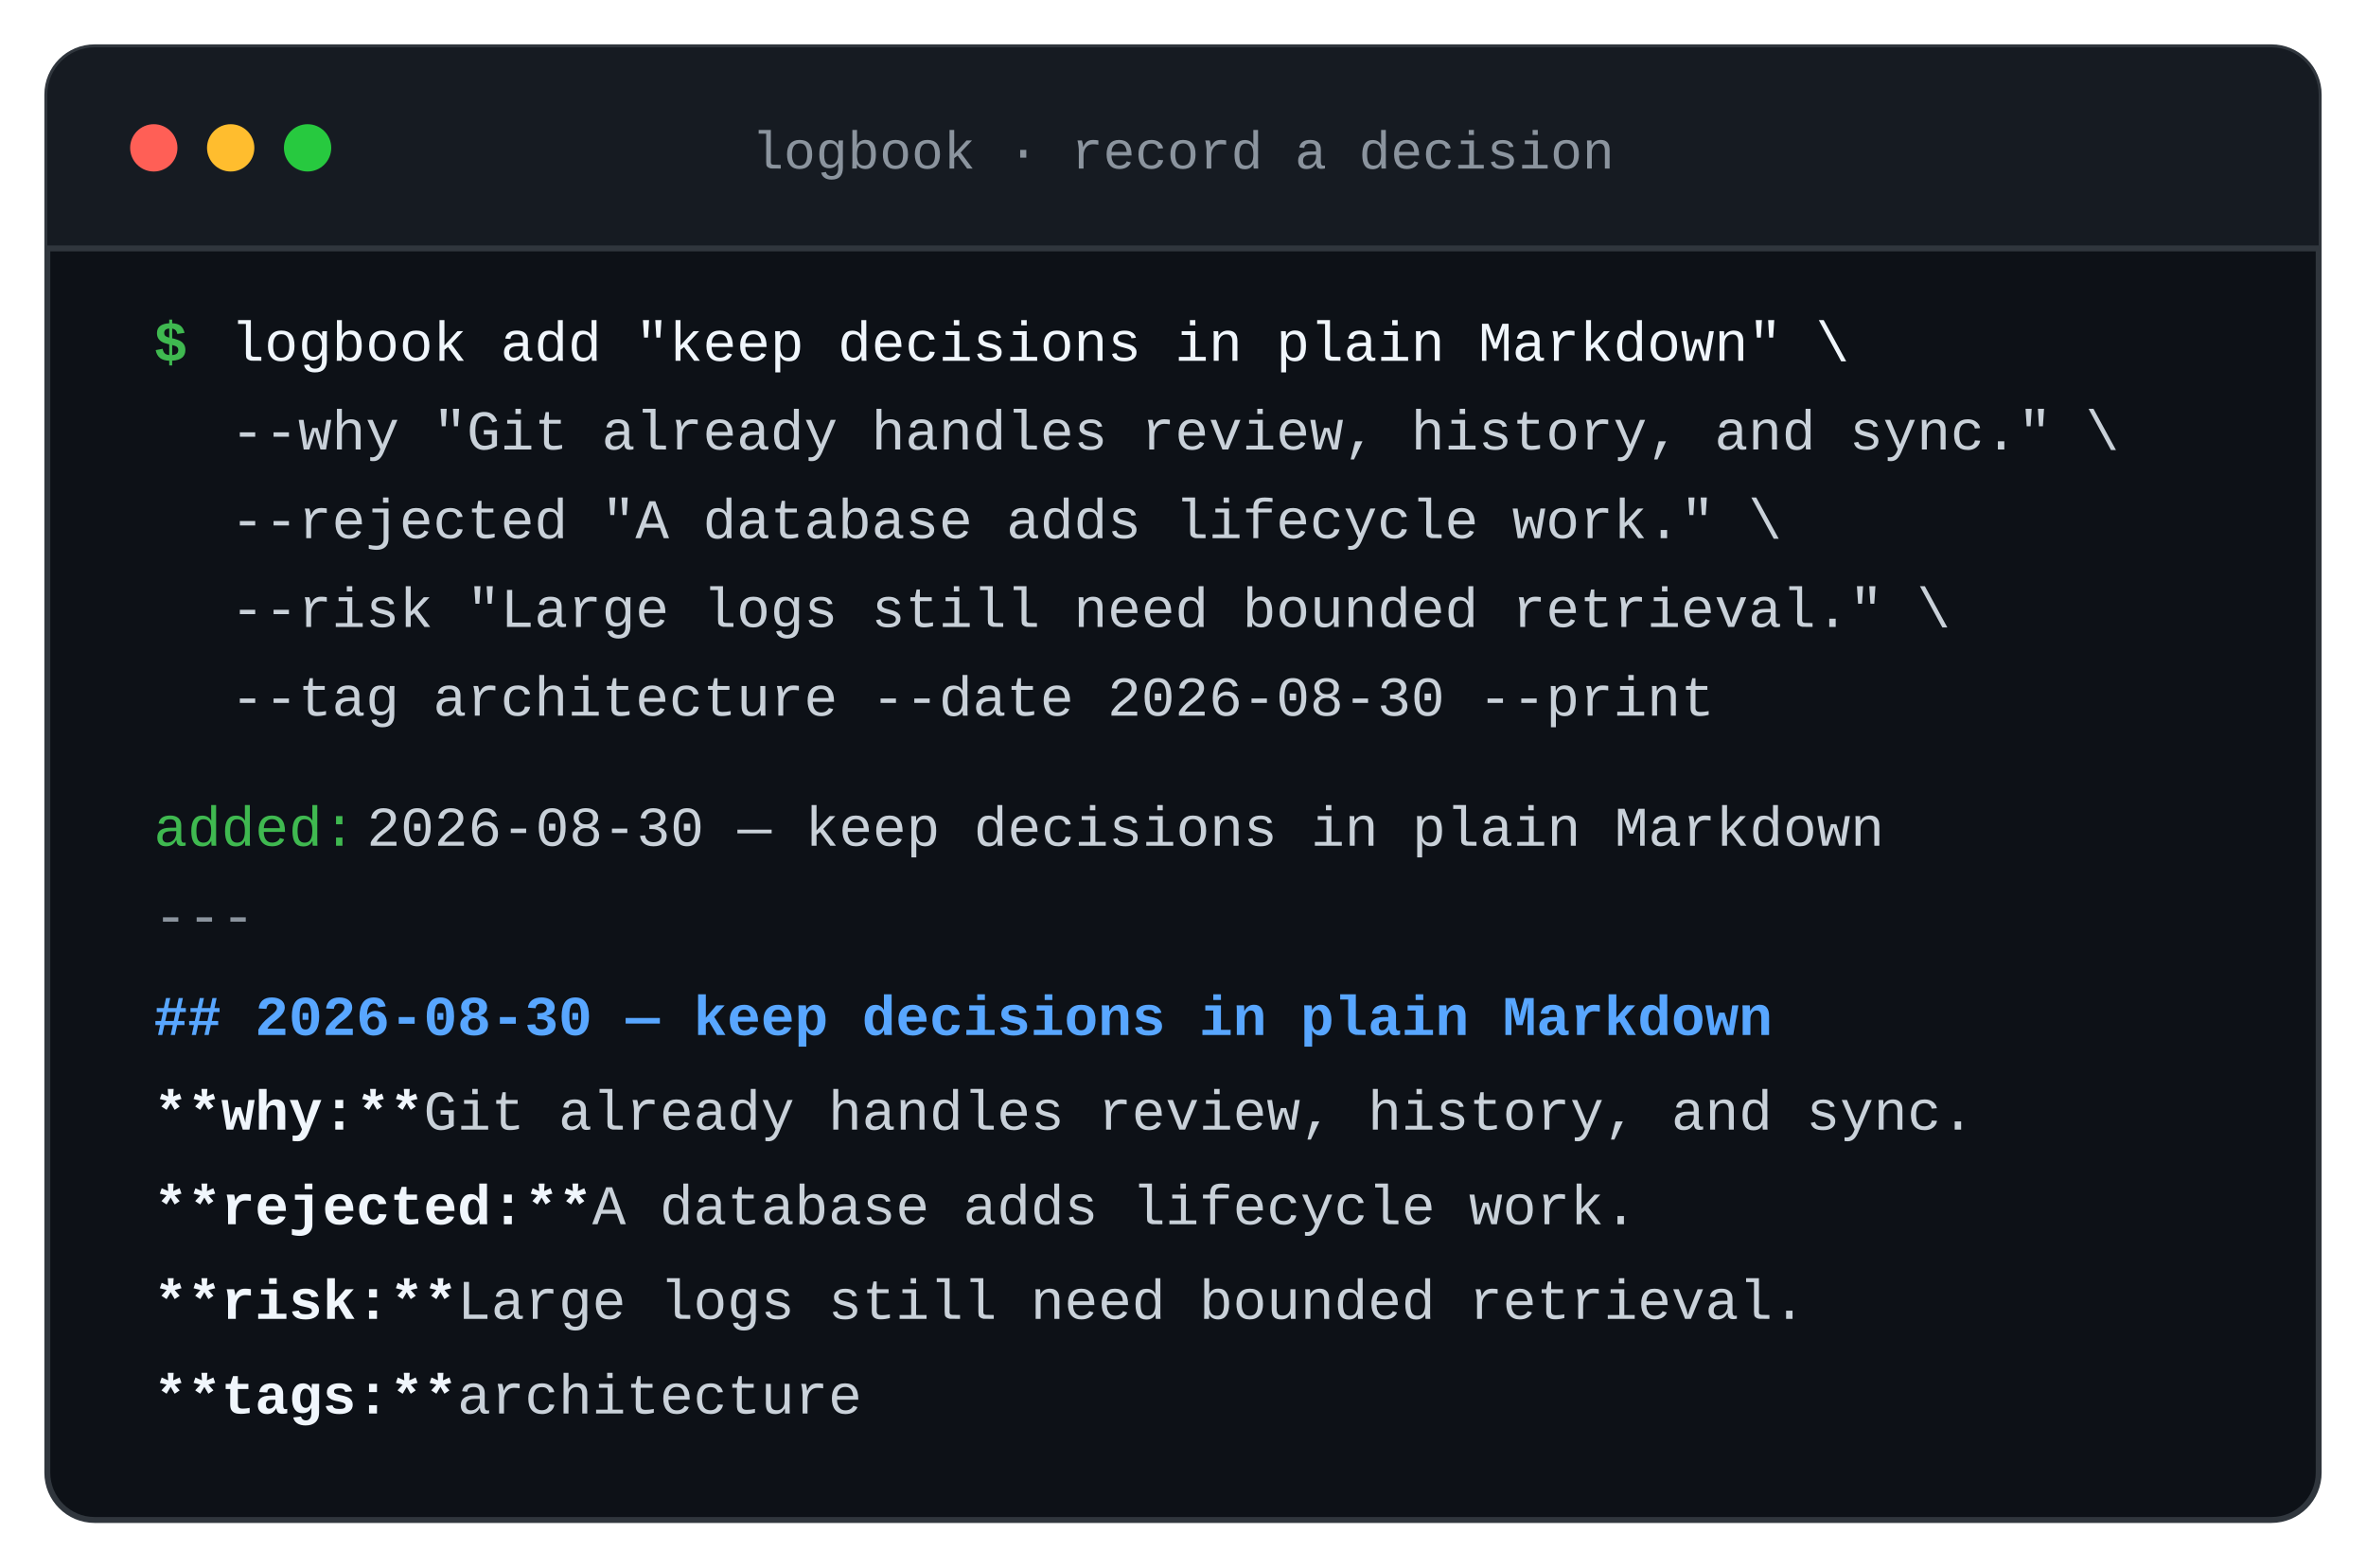
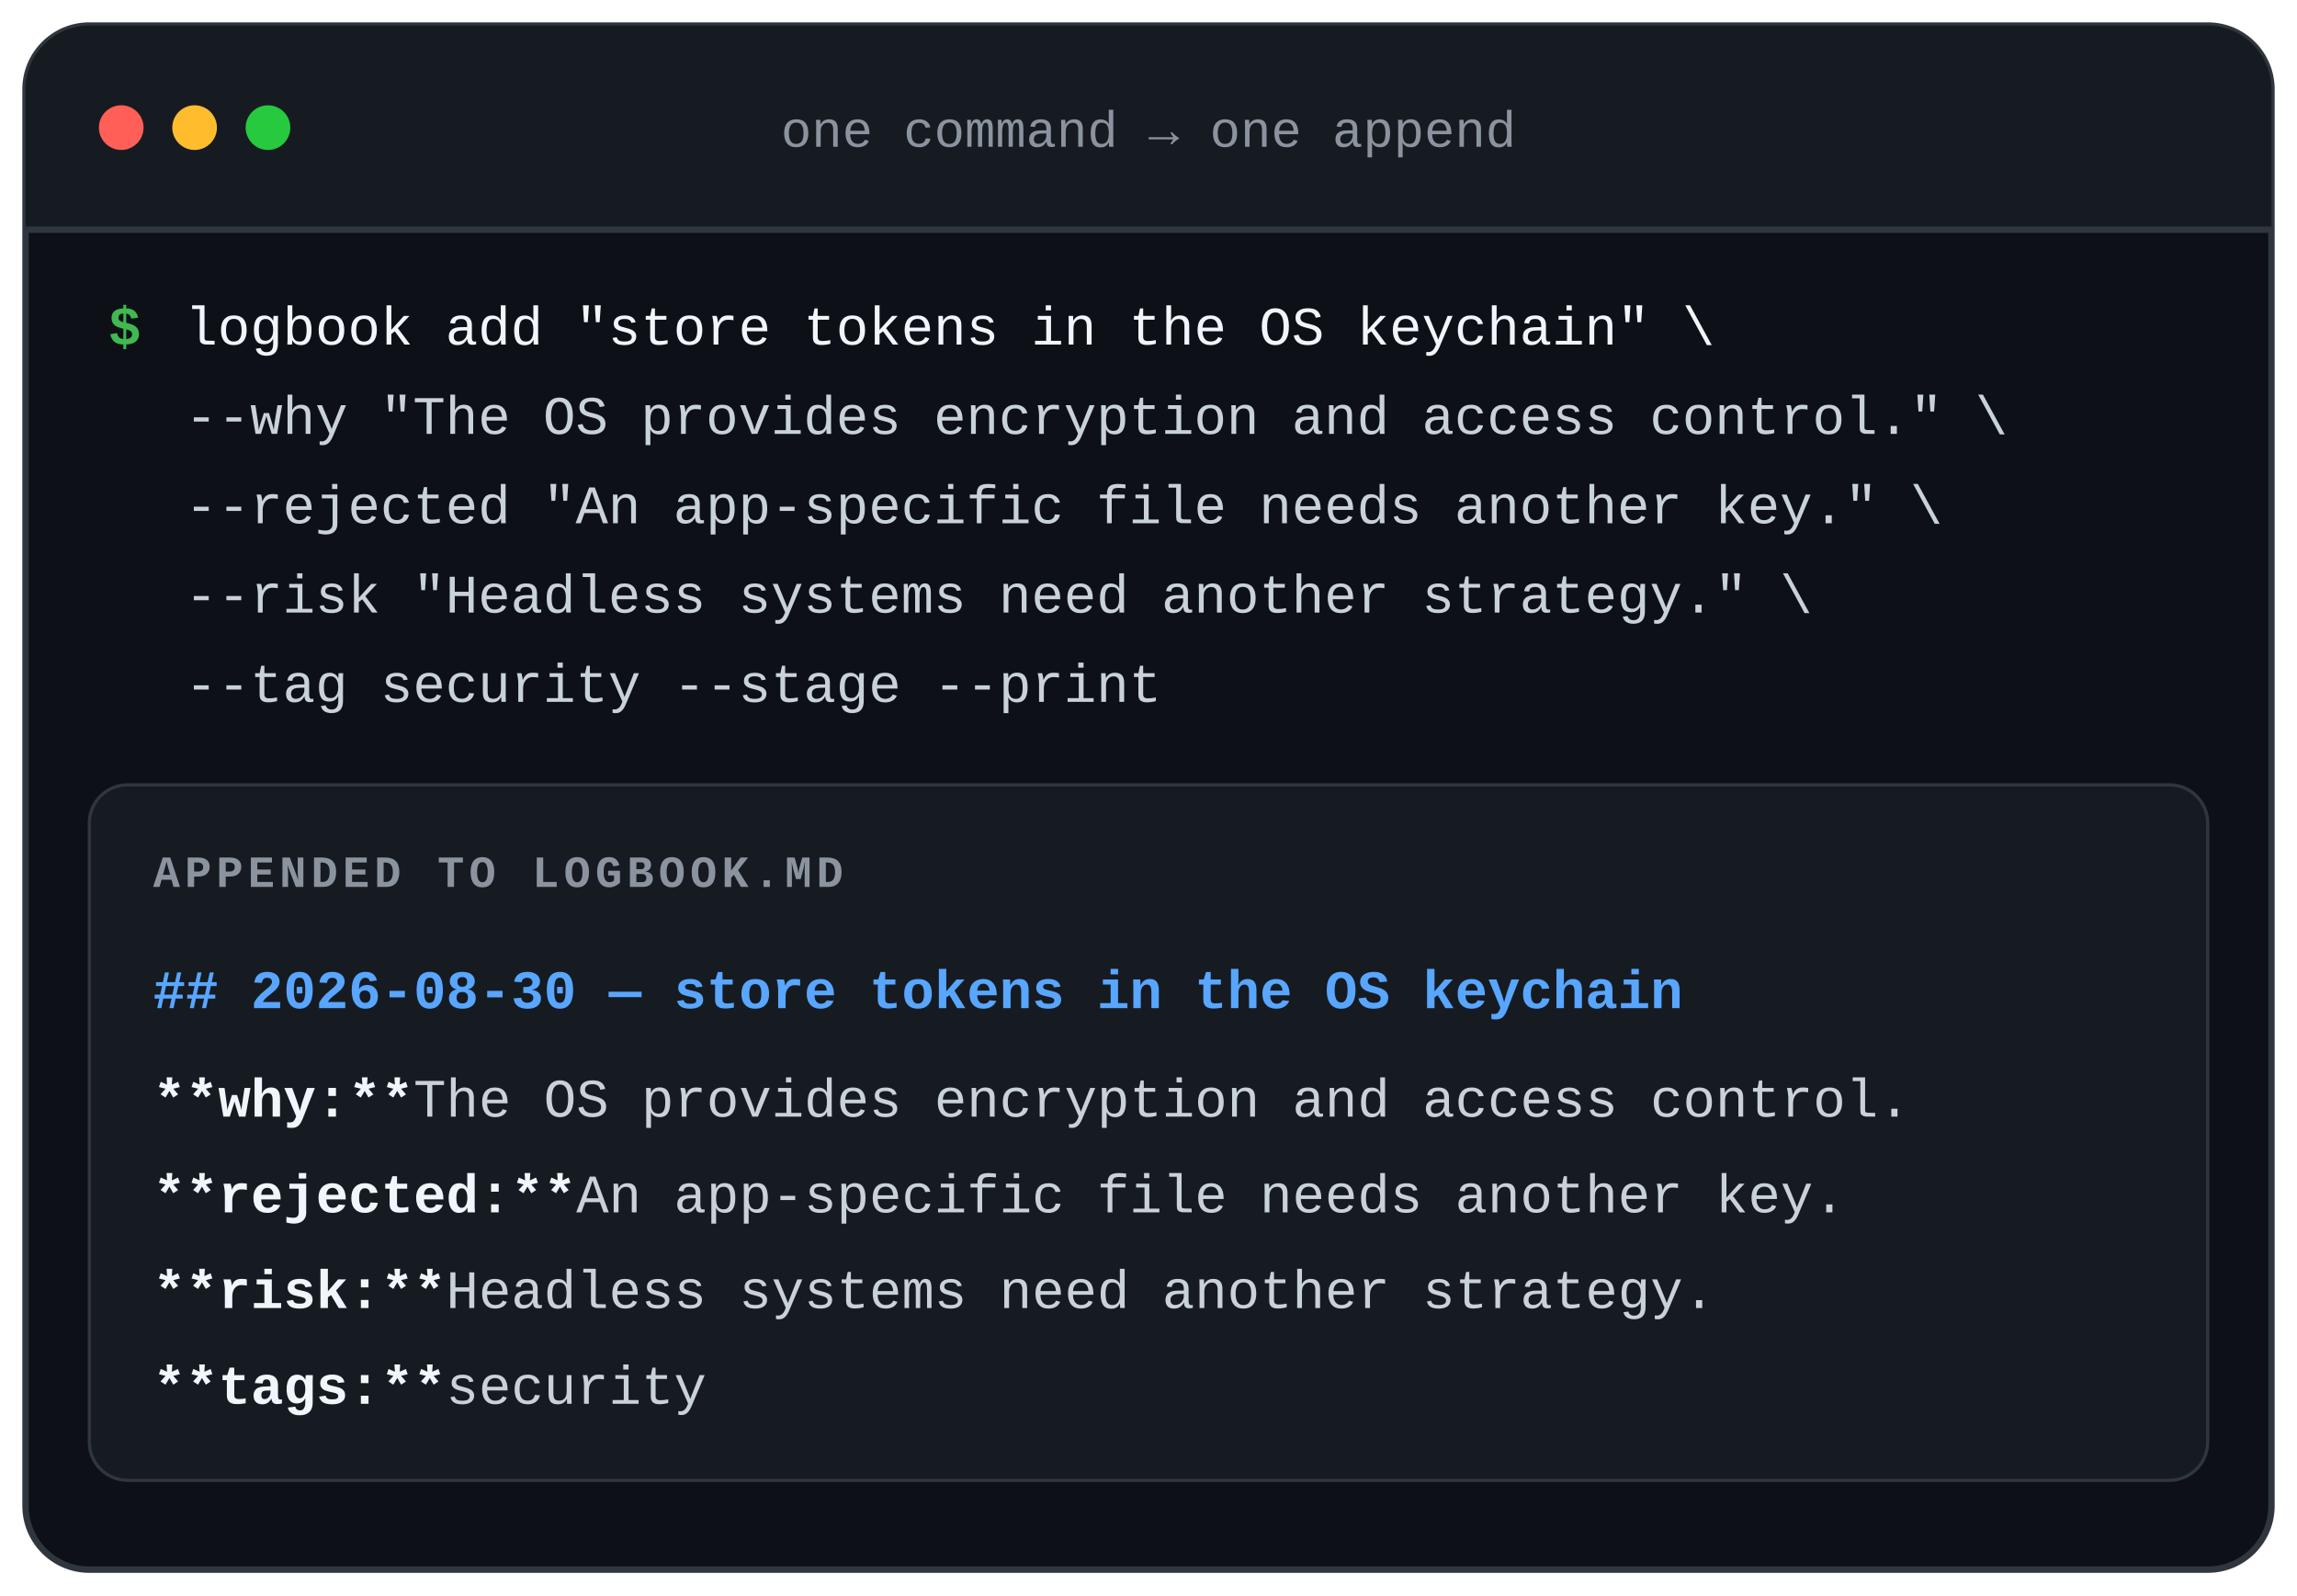
- <svg xmlns="http://www.w3.org/2000/svg" width="800" height="530" viewBox="0 0 800 530" role="img" aria-labelledby="title description">
-   <rect x="16" y="16" width="768" height="498" rx="16" fill="#0d1117" stroke="#30363d" stroke-width="2" />
-   <path d="M32 16h736a16 16 0 0 1 16 16v52H16V32a16 16 0 0 1 16-16z" fill="#161b22" />
-   <line x1="16" y1="84" x2="784" y2="84" stroke="#30363d" stroke-width="2" />
-   <circle cx="52" cy="50" r="8" fill="#ff5f56" />
-   <circle cx="78" cy="50" r="8" fill="#ffbd2e" />
-   <circle cx="104" cy="50" r="8" fill="#27c93f" />
-   <text x="400" y="57" text-anchor="middle" fill="#8b949e" font-family="ui-monospace, SFMono-Regular, Menlo, Consolas, 'Liberation Mono', monospace" font-size="18">logbook · record a decision</text>
-   <g font-family="ui-monospace, SFMono-Regular, Menlo, Consolas, 'Liberation Mono', monospace" font-size="19">
-     <text x="52" y="122" fill="#3fb950" font-weight="700">$</text>
-     <text x="78" y="122" fill="#f0f6fc">logbook add "keep decisions in plain Markdown" \</text>
-     <text x="78" y="152" fill="#c9d1d9">--why "Git already handles review, history, and sync." \</text>
-     <text x="78" y="182" fill="#c9d1d9">--rejected "A database adds lifecycle work." \</text>
-     <text x="78" y="212" fill="#c9d1d9">--risk "Large logs still need bounded retrieval." \</text>
-     <text x="78" y="242" fill="#c9d1d9">--tag architecture --date 2026-08-30 --print</text>
-     <text x="52" y="286" fill="#3fb950">added:</text>
-     <text x="124" y="286" fill="#c9d1d9">2026-08-30 — keep decisions in plain Markdown</text>
-     <text x="52" y="316" fill="#8b949e">---</text>
-     <text x="52" y="350" fill="#58a6ff" font-weight="700">## 2026-08-30 — keep decisions in plain Markdown</text>
-     <text x="52" y="382" fill="#f0f6fc" font-weight="700">**why:**<tspan fill="#c9d1d9" font-weight="400"> Git already handles review, history, and sync.</tspan>
+ <svg xmlns="http://www.w3.org/2000/svg" width="720" height="500" viewBox="0 0 720 500" role="img" aria-labelledby="title description">
+   <rect x="8" y="8" width="704" height="484" rx="20" fill="#0d1117" stroke="#30363d" stroke-width="2" />
+   <path d="M28 8h664a20 20 0 0 1 20 20v44H8V28A20 20 0 0 1 28 8z" fill="#161b22" />
+   <line x1="8" y1="72" x2="712" y2="72" stroke="#30363d" stroke-width="2" />
+   <circle cx="38" cy="40" r="7" fill="#ff5f56" />
+   <circle cx="61" cy="40" r="7" fill="#ffbd2e" />
+   <circle cx="84" cy="40" r="7" fill="#27c93f" />
+   <text x="360" y="46" text-anchor="middle" fill="#8b949e" font-family="ui-monospace, SFMono-Regular, Menlo, Consolas, 'Liberation Mono', monospace" font-size="16">one command → one append</text>
+   <g font-family="ui-monospace, SFMono-Regular, Menlo, Consolas, 'Liberation Mono', monospace" font-size="17">
+     <text x="34" y="108" fill="#3fb950" font-weight="700">$</text>
+     <text x="58" y="108" fill="#f0f6fc">logbook add "store tokens in the OS keychain" \</text>
+     <text x="58" y="136" fill="#c9d1d9">--why "The OS provides encryption and access control." \</text>
+     <text x="58" y="164" fill="#c9d1d9">--rejected "An app-specific file needs another key." \</text>
+     <text x="58" y="192" fill="#c9d1d9">--risk "Headless systems need another strategy." \</text>
+     <text x="58" y="220" fill="#c9d1d9">--tag security --stage --print</text>
+     <rect x="28" y="246" width="664" height="218" rx="12" fill="#161b22" stroke="#30363d" />
+     <text x="48" y="278" fill="#8b949e" font-size="14" font-weight="700" letter-spacing="1.5">APPENDED TO LOGBOOK.MD</text>
+     <text x="48" y="316" fill="#58a6ff" font-weight="700">## 2026-08-30 — store tokens in the OS keychain</text>
+     <text x="48" y="350" fill="#f0f6fc" font-weight="700">**why:**<tspan fill="#c9d1d9" font-weight="400"> The OS provides encryption and access control.</tspan>
    </text>
-     <text x="52" y="414" fill="#f0f6fc" font-weight="700">**rejected:**<tspan fill="#c9d1d9" font-weight="400"> A database adds lifecycle work.</tspan>
+     <text x="48" y="380" fill="#f0f6fc" font-weight="700">**rejected:**<tspan fill="#c9d1d9" font-weight="400"> An app-specific file needs another key.</tspan>
    </text>
-     <text x="52" y="446" fill="#f0f6fc" font-weight="700">**risk:**<tspan fill="#c9d1d9" font-weight="400"> Large logs still need bounded retrieval.</tspan>
+     <text x="48" y="410" fill="#f0f6fc" font-weight="700">**risk:**<tspan fill="#c9d1d9" font-weight="400"> Headless systems need another strategy.</tspan>
    </text>
-     <text x="52" y="478" fill="#f0f6fc" font-weight="700">**tags:**<tspan fill="#c9d1d9" font-weight="400"> architecture</tspan>
+     <text x="48" y="440" fill="#f0f6fc" font-weight="700">**tags:**<tspan fill="#c9d1d9" font-weight="400"> security</tspan>
    </text>
  </g>
</svg>
